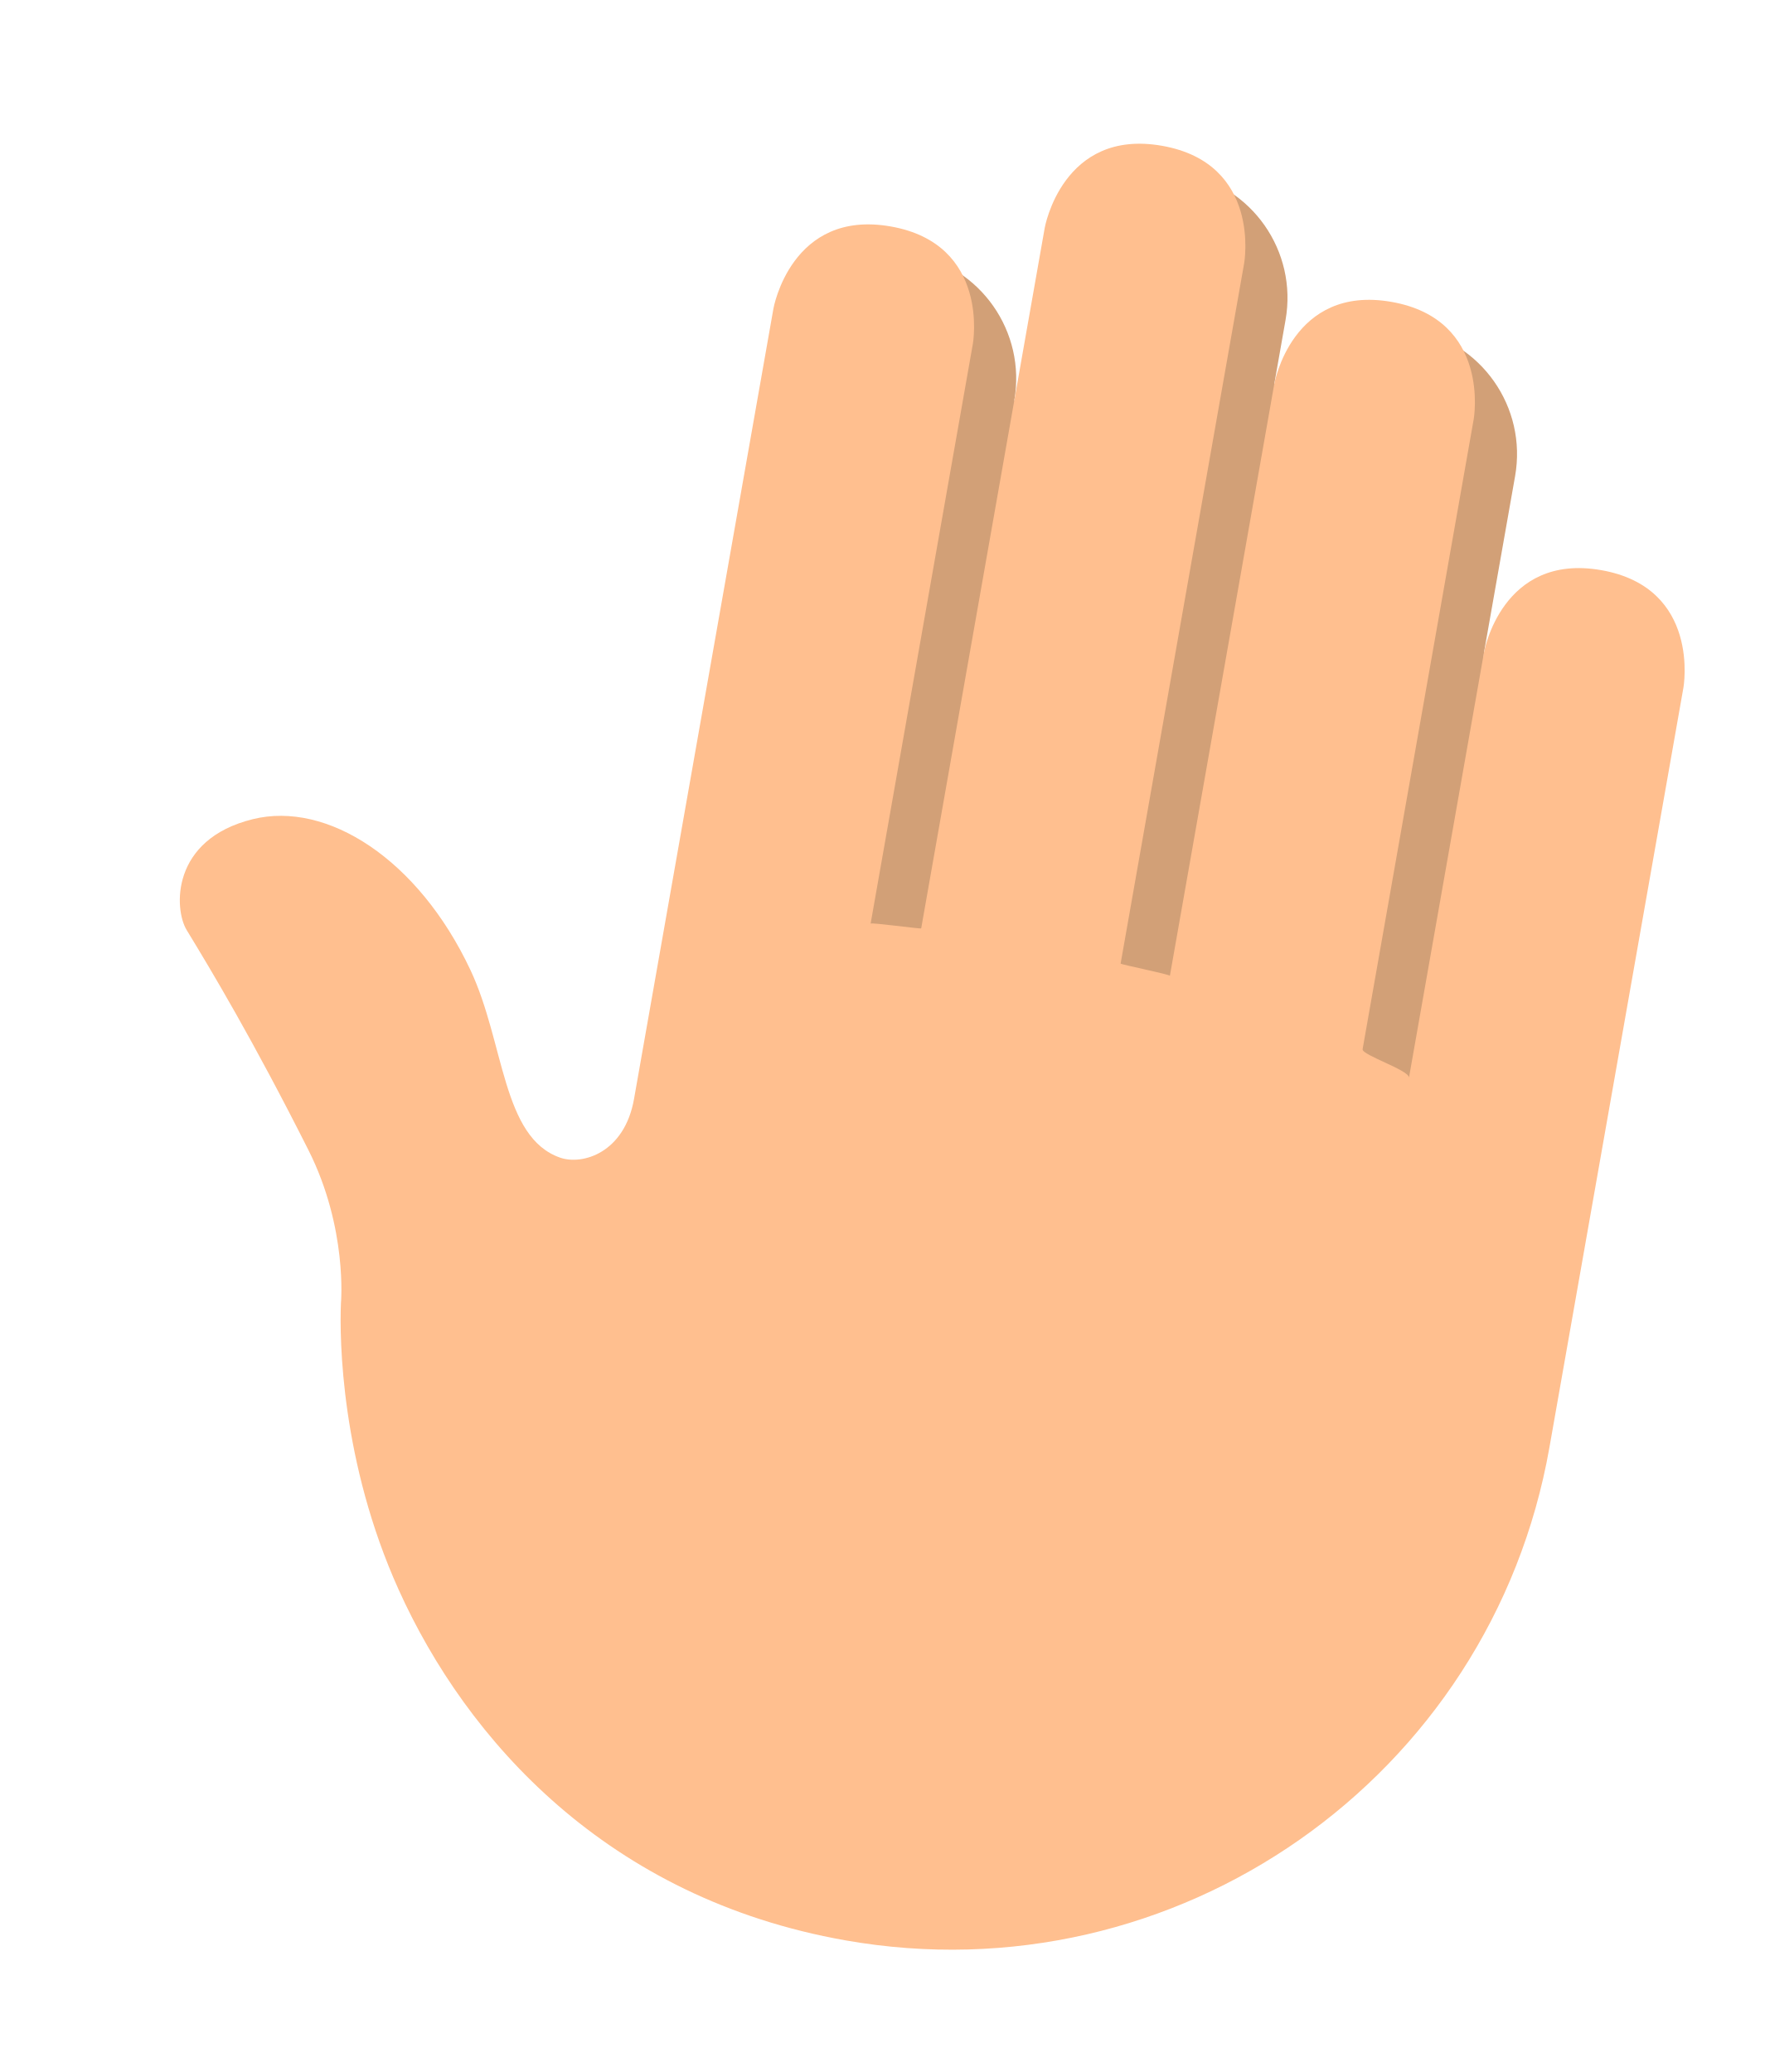
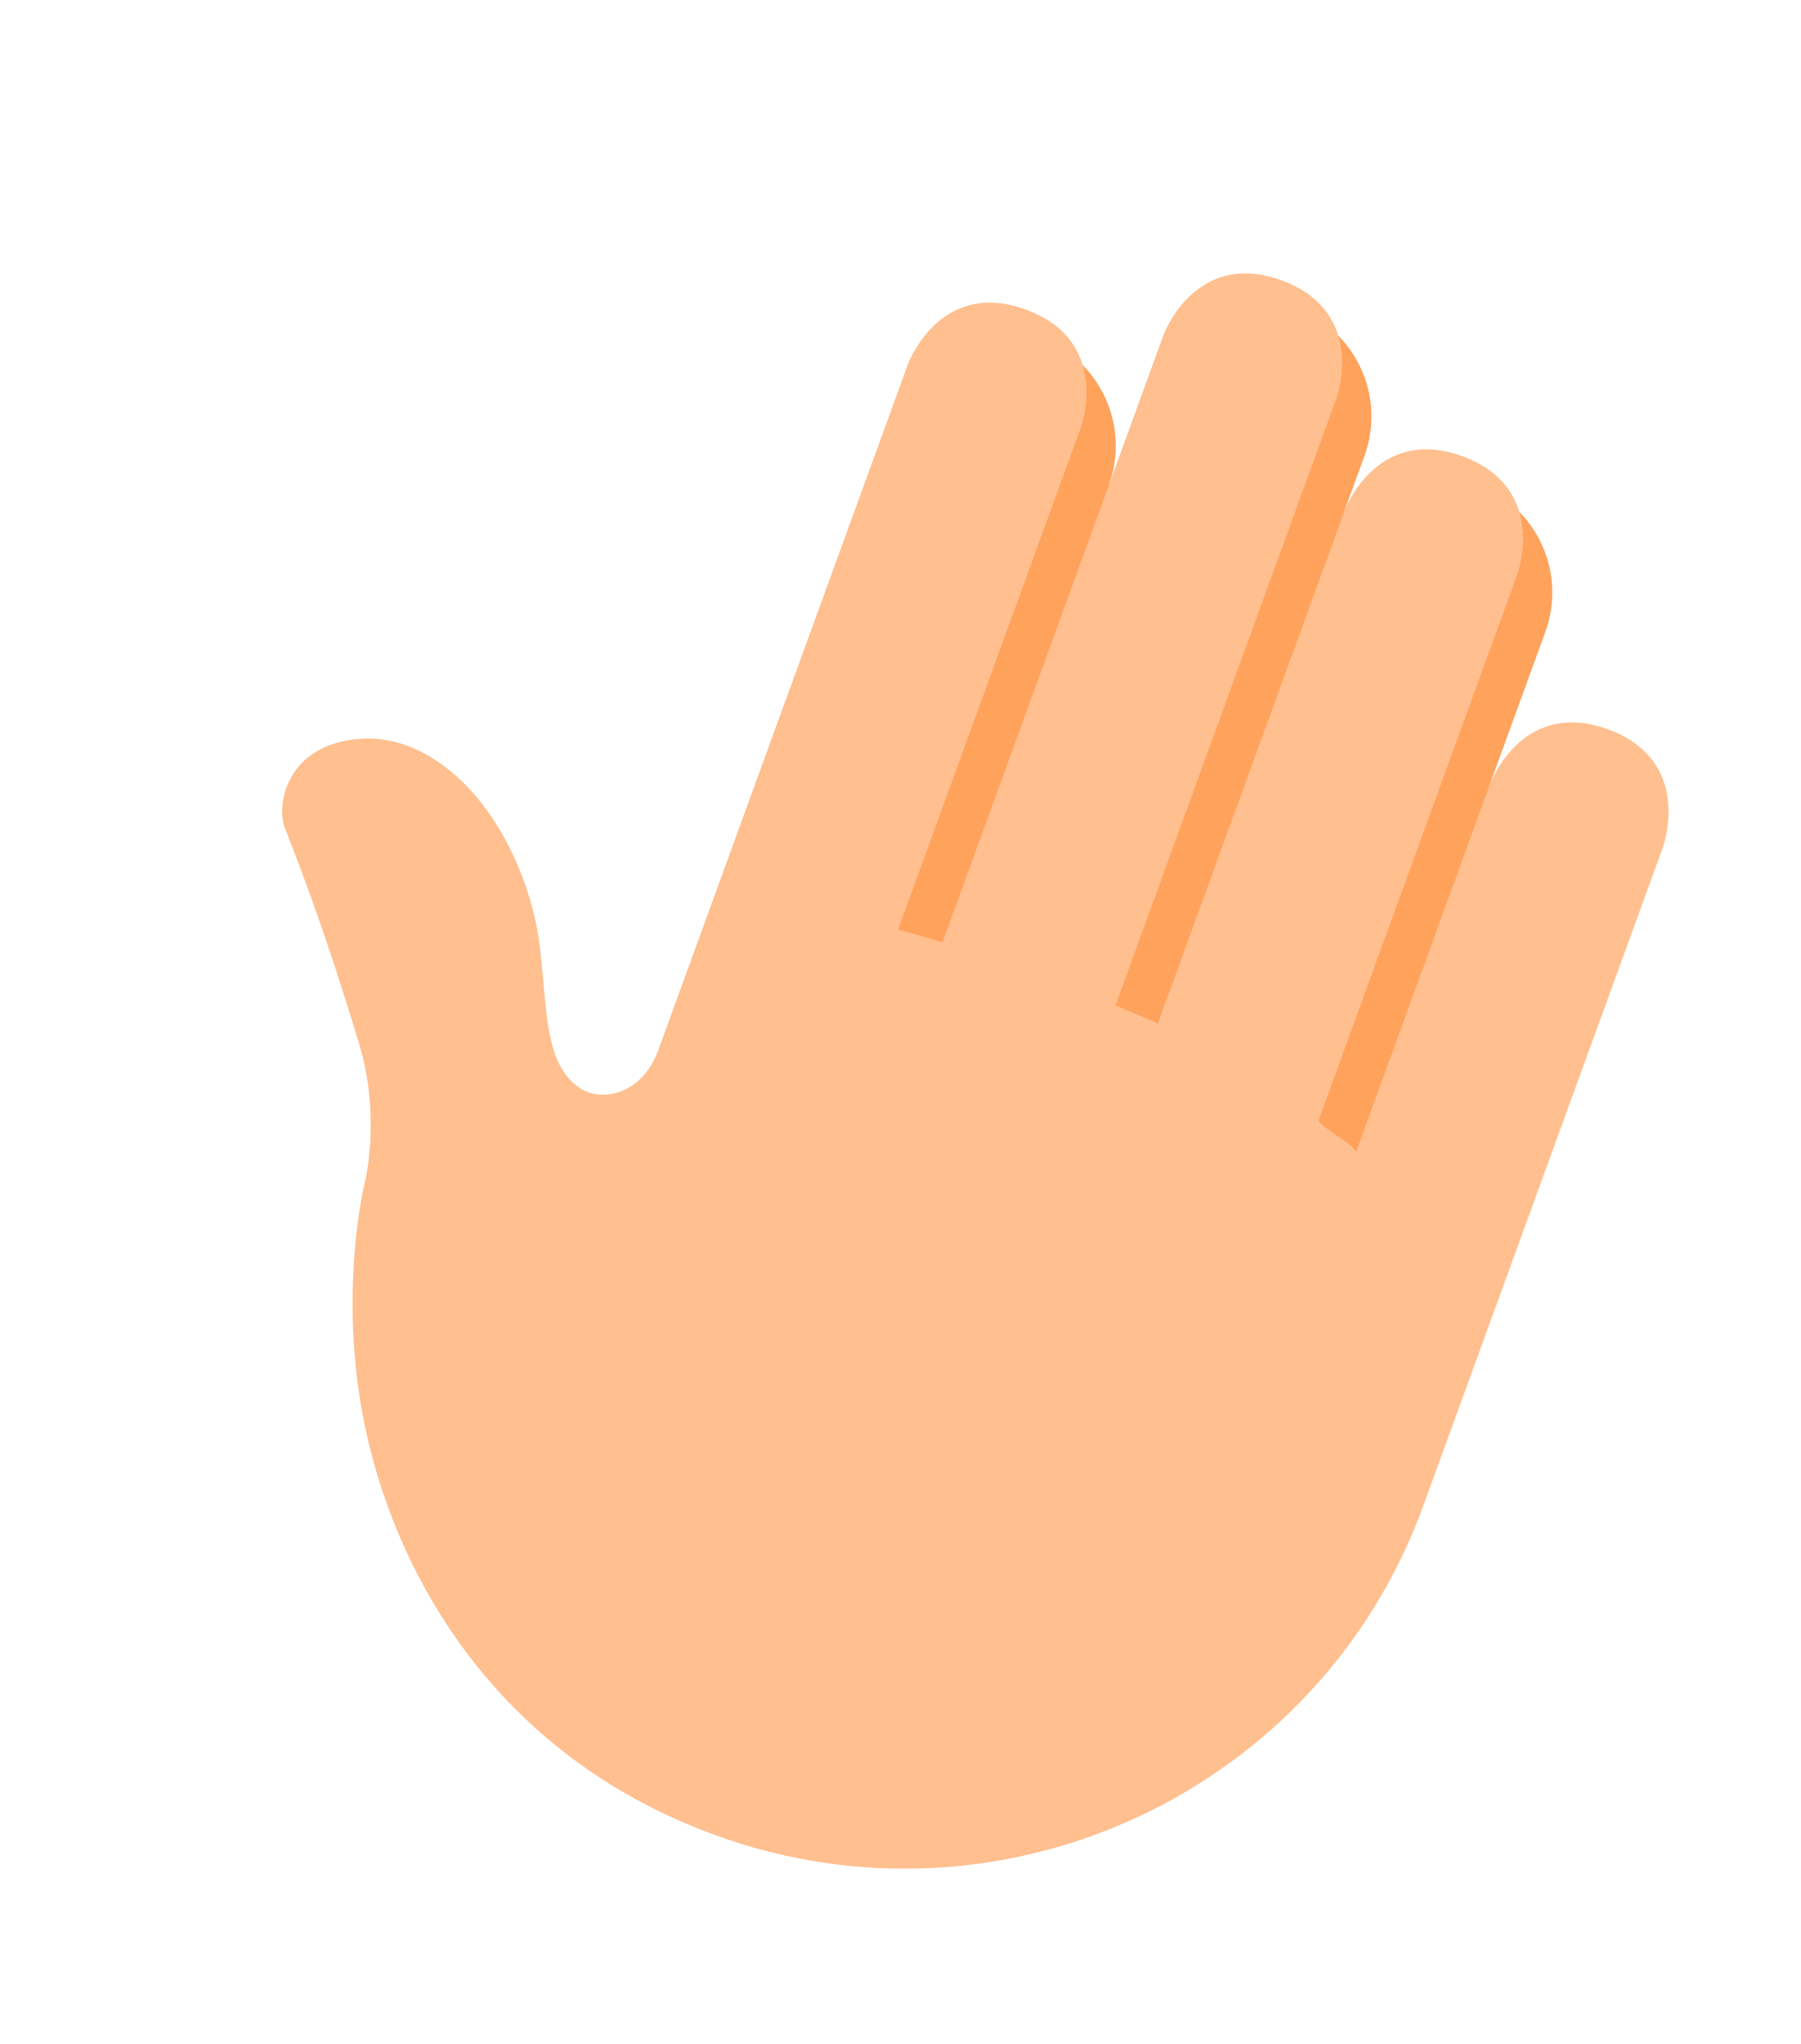
- <svg xmlns="http://www.w3.org/2000/svg" width="63" height="74" viewBox="0 0 63 74" fill="none">
-   <path d="M32.548 9.073C35.006 9.507 36.647 11.85 36.214 14.309L36.212 14.318L42.234 6.192C44.693 6.625 46.334 8.969 45.9 11.427L45.497 13.715L50.429 11.767C52.888 12.201 54.529 14.544 54.096 17.003L52.986 23.296L51.862 40.078L27.753 35.827L32.548 9.073Z" fill="#D2A077" />
-   <path d="M9.026 29.256C11.677 28.601 14.932 30.679 16.796 34.642C18.02 37.245 17.92 40.625 20.003 41.346C20.799 41.62 22.298 41.176 22.638 39.246L27.615 11.021C27.615 11.021 28.243 7.46 31.804 8.088C35.364 8.716 34.736 12.277 34.736 12.277L31.085 32.987C31.094 32.936 32.885 33.187 32.891 33.155L37.301 8.14C37.301 8.14 37.929 4.579 41.49 5.207C45.051 5.835 44.423 9.396 44.423 9.396L40.011 34.414C40.006 34.445 41.779 34.801 41.77 34.851L45.497 13.715C45.497 13.715 46.125 10.155 49.685 10.782C53.246 11.41 52.618 14.971 52.618 14.971L48.651 37.471C48.614 37.681 50.352 38.231 50.306 38.493L52.986 23.296C52.986 23.296 53.614 19.736 57.174 20.363C60.735 20.991 60.107 24.552 60.107 24.552L55.32 51.702C53.239 63.5 41.987 71.379 30.189 69.299C21.688 67.8 16.655 62.143 14.232 56.771C12.177 52.214 12.119 47.849 12.173 46.543C12.173 46.543 12.419 43.871 11.015 41.079C9.017 37.113 7.554 34.676 6.665 33.216C6.213 32.477 6.088 29.98 9.026 29.256Z" fill="#FFBF8F" />
+ <svg xmlns="http://www.w3.org/2000/svg" width="74" height="84" viewBox="0 0 74 84" fill="none">
+   <path d="M42.745 13.879C45.2 14.773 46.466 17.486 45.572 19.942L45.569 19.951L53.253 12.67C55.708 13.564 56.973 16.277 56.08 18.733L55.248 21.017L60.686 19.906C63.142 20.8 64.407 23.513 63.513 25.969L61.226 32.254L57.018 49.347L32.941 40.584L42.745 13.879Z" fill="#FFA25C" />
+   <path d="M14.851 30.358C17.701 30.168 20.679 32.898 21.882 37.316C22.673 40.217 21.957 43.677 23.973 44.799C24.744 45.226 26.369 45.042 27.07 43.118L37.312 14.977C37.312 14.977 38.604 11.427 42.16 12.722C45.716 14.016 44.424 17.566 44.424 17.566L36.908 38.214C36.927 38.163 38.728 38.748 38.739 38.715L47.817 13.775C47.817 13.775 49.109 10.225 52.665 11.52C56.221 12.814 54.929 16.364 54.929 16.364L45.85 41.308C45.839 41.338 47.601 42.028 47.583 42.077L55.253 21.005C55.253 21.005 56.545 17.455 60.101 18.749C63.657 20.043 62.365 23.593 62.365 23.593L54.2 46.025C54.124 46.235 55.816 47.118 55.721 47.379L61.236 32.228C61.236 32.228 62.528 28.678 66.084 29.972C69.639 31.266 68.347 34.816 68.347 34.816L58.495 61.885C54.214 73.647 41.19 79.707 29.407 75.419C20.918 72.329 16.755 65.591 15.232 59.622C13.939 54.558 14.67 50.056 14.963 48.721C14.963 48.721 15.699 46.017 14.758 42.888C13.418 38.442 12.352 35.668 11.7 34.004C11.368 33.161 11.691 30.569 14.851 30.358Z" fill="#FFBF8F" />
</svg>
